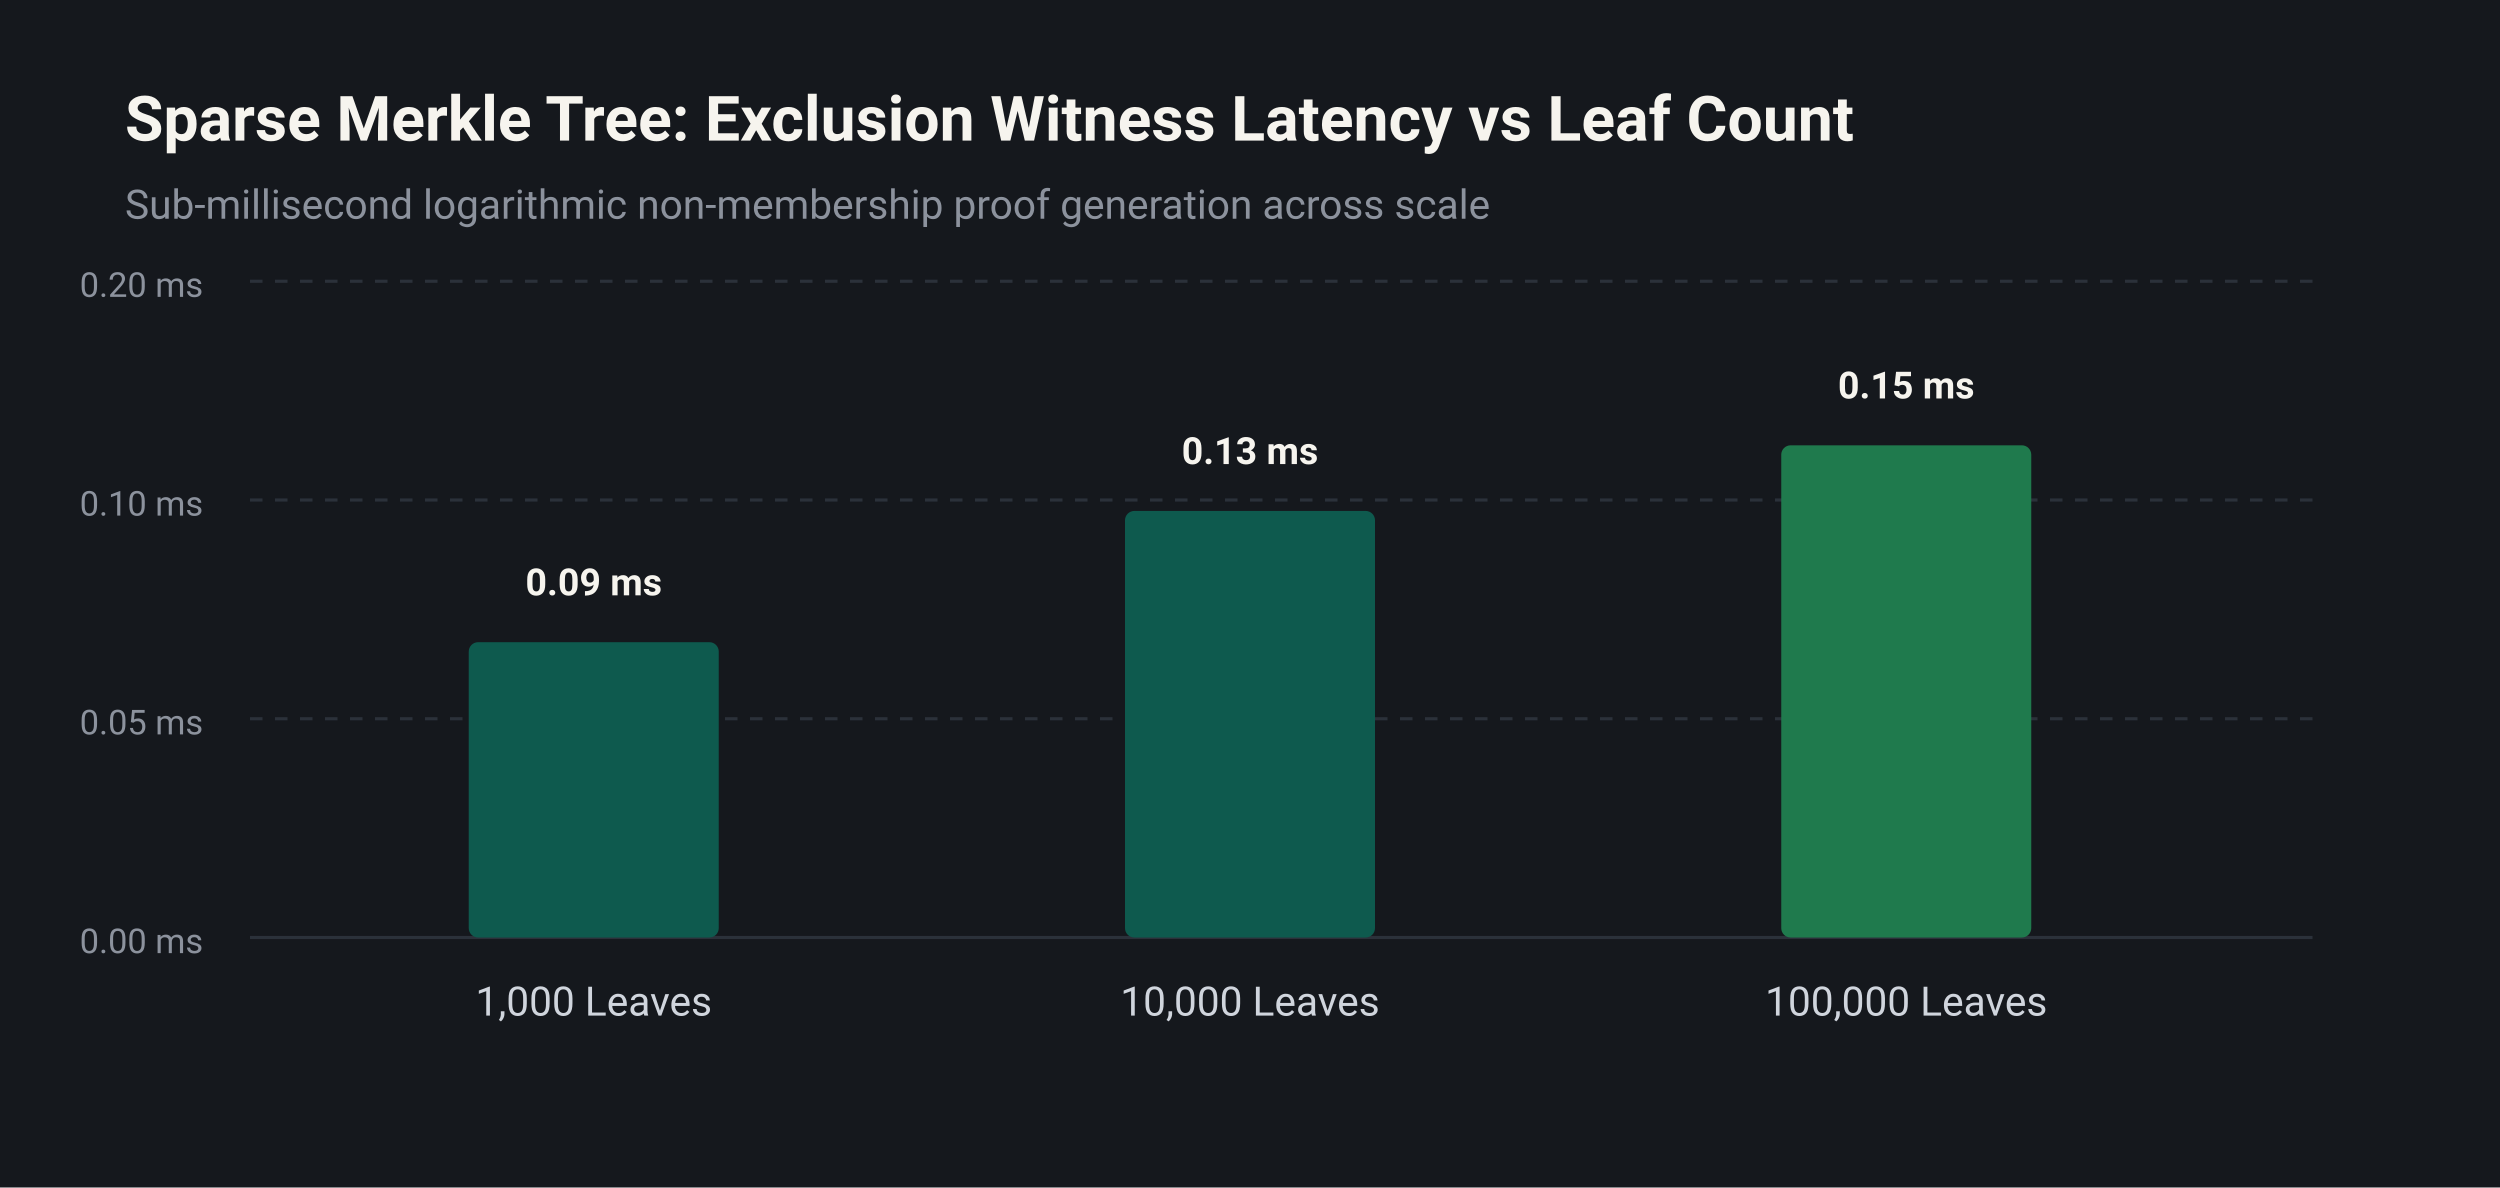
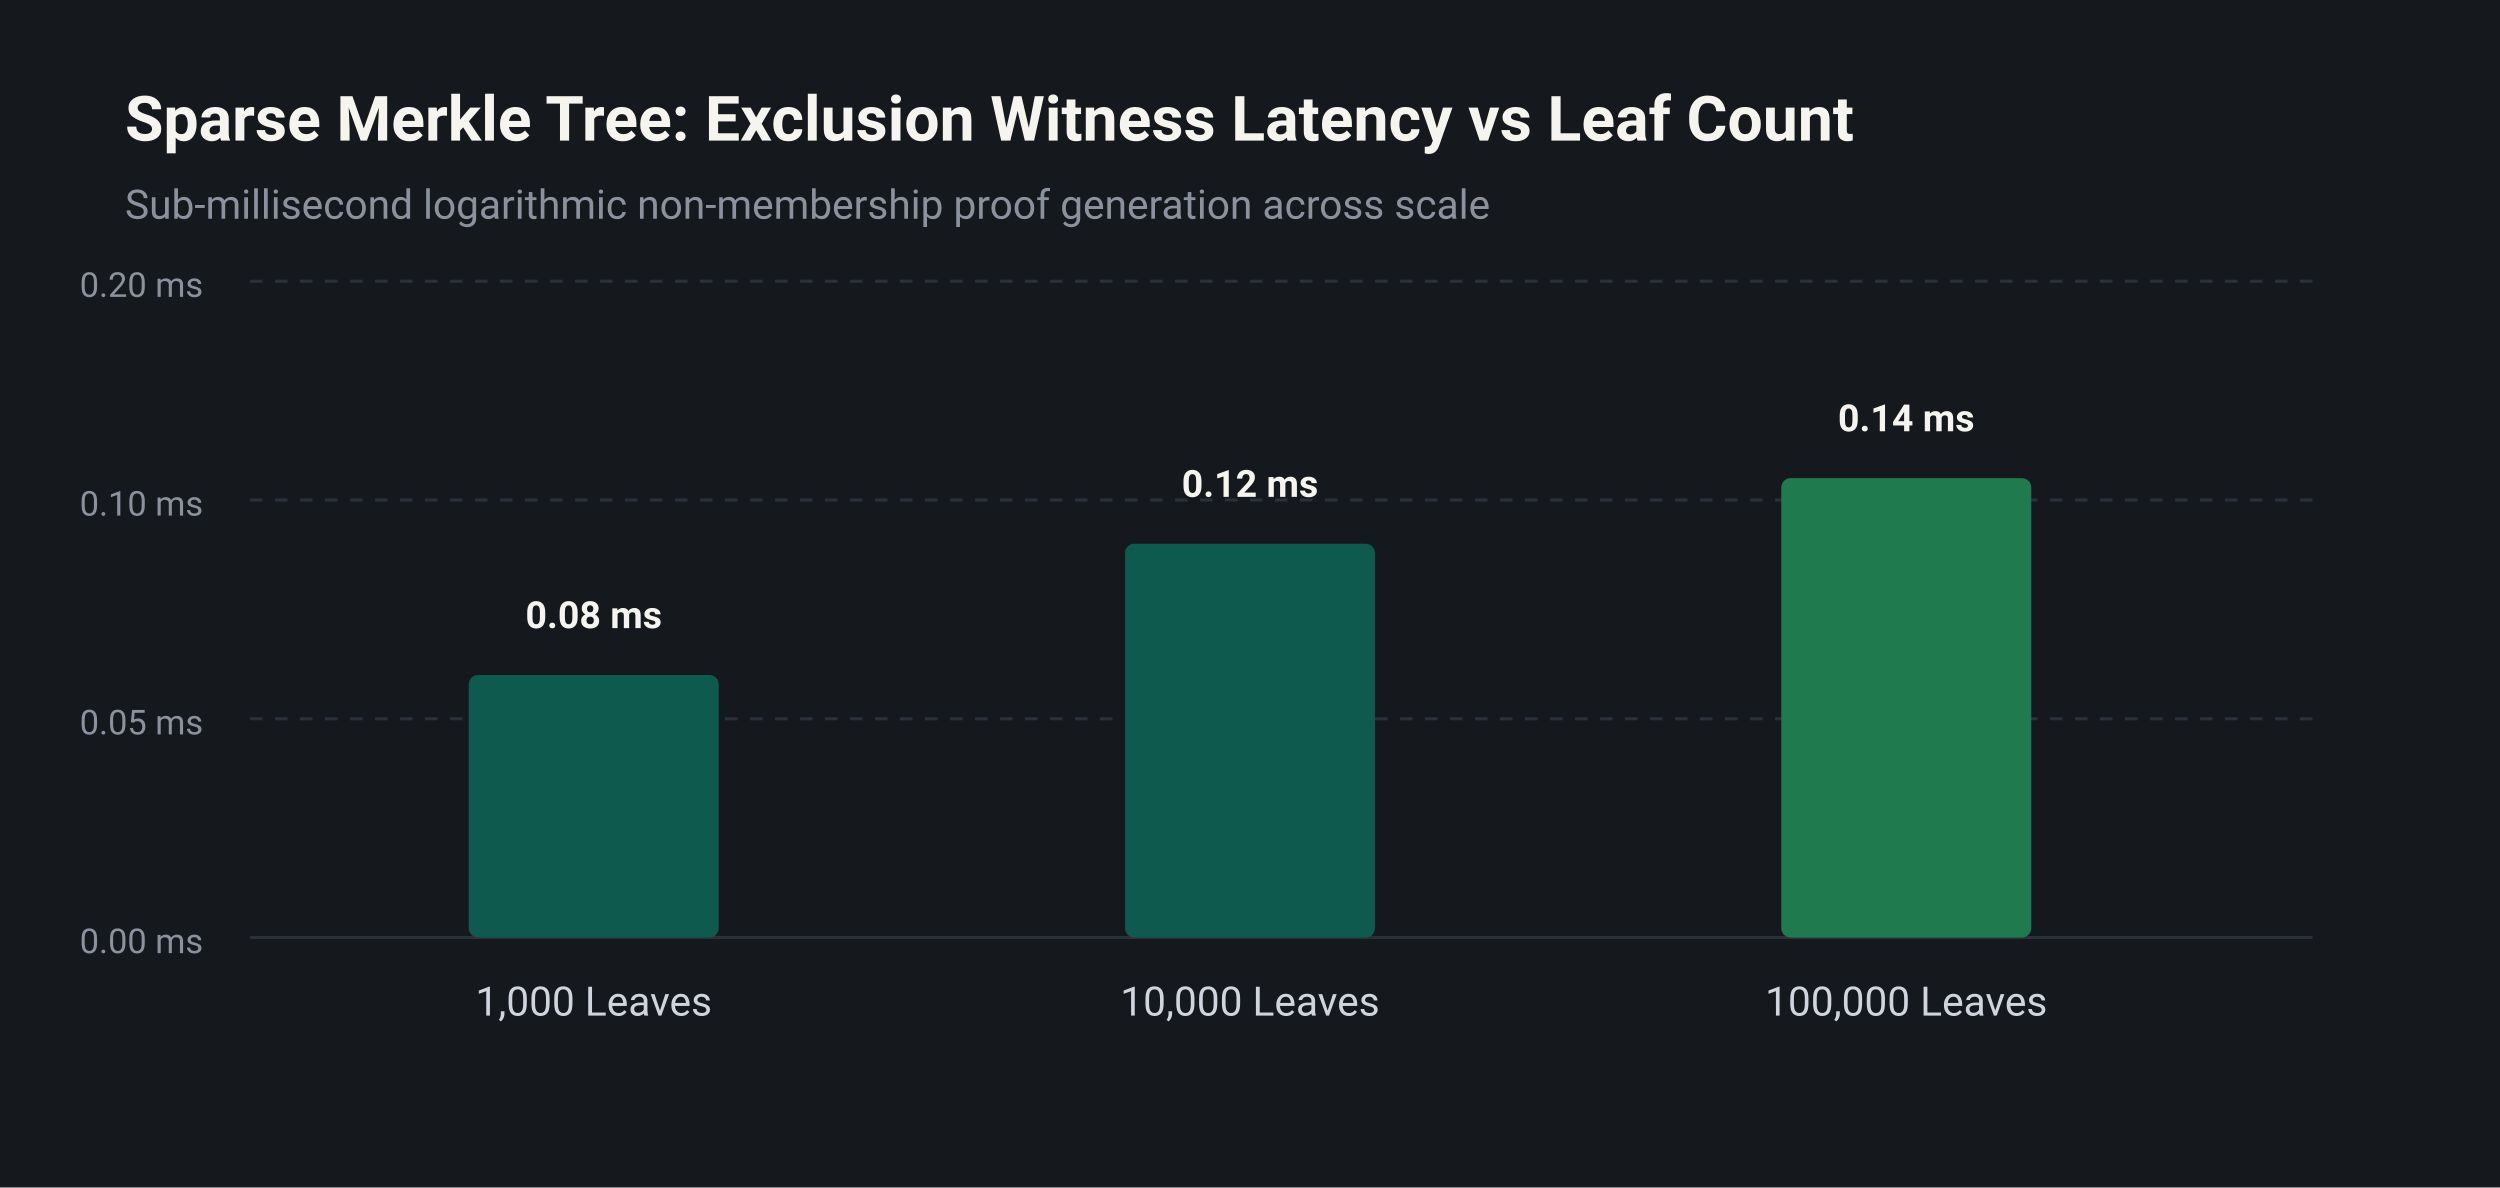
<svg xmlns="http://www.w3.org/2000/svg" width="800" height="380" viewBox="0 0 800 380" style="background:#15181D; font-family: -apple-system, BlinkMacSystemFont, 'Segoe UI', Roboto, sans-serif;">
  <rect width="800" height="380" fill="#15181D" />
  <text x="40" y="45" fill="#F6F4EE" font-size="20" font-weight="600">Sparse Merkle Tree: Exclusion Witness Latency vs Leaf Count</text>
  <text x="40" y="70" fill="#8C929D" font-size="13">Sub-millisecond logarithmic non-membership proof generation across scale</text>
  <line x1="80" y1="300" x2="740" y2="300" stroke="#2B313A" stroke-width="1" />
  <line x1="80" y1="230" x2="740" y2="230" stroke="#2B313A" stroke-width="1" stroke-dasharray="4" />
  <line x1="80" y1="160" x2="740" y2="160" stroke="#2B313A" stroke-width="1" stroke-dasharray="4" />
  <line x1="80" y1="90" x2="740" y2="90" stroke="#2B313A" stroke-width="1" stroke-dasharray="4" />
  <text x="65" y="305" fill="#8C929D" font-size="11" text-anchor="end">0.00 ms</text>
  <text x="65" y="235" fill="#8C929D" font-size="11" text-anchor="end">0.05 ms</text>
  <text x="65" y="165" fill="#8C929D" font-size="11" text-anchor="end">0.10 ms</text>
  <text x="65" y="95" fill="#8C929D" font-size="11" text-anchor="end">0.20 ms</text>
-   <rect x="150" y="205.5" width="80" height="94.5" fill="#0E5A4E" rx="3" />
+   <rect x="150" y="216" width="80" height="84" fill="#0E5A4E" rx="3" />
  <text x="190" y="325" fill="#D0D5DD" font-size="13" text-anchor="middle">1,000 Leaves</text>
-   <text x="190" y="190.5" fill="#F6F4EE" font-size="12" font-weight="600" text-anchor="middle">0.09 ms</text>
-   <rect x="360" y="163.5" width="80" height="136.5" fill="#0E5A4E" rx="3" />
+   <text x="190" y="201" fill="#F6F4EE" font-size="12" font-weight="600" text-anchor="middle">0.08 ms</text>
+   <rect x="360" y="174" width="80" height="126" fill="#0E5A4E" rx="3" />
  <text x="400" y="325" fill="#D0D5DD" font-size="13" text-anchor="middle">10,000 Leaves</text>
-   <text x="400" y="148.5" fill="#F6F4EE" font-size="12" font-weight="600" text-anchor="middle">0.13 ms</text>
-   <rect x="570" y="142.5" width="80" height="157.5" fill="#1F7A4D" rx="3" />
+   <text x="400" y="159" fill="#F6F4EE" font-size="12" font-weight="600" text-anchor="middle">0.12 ms</text>
+   <rect x="570" y="153" width="80" height="147" fill="#1F7A4D" rx="3" />
  <text x="610" y="325" fill="#D0D5DD" font-size="13" text-anchor="middle">100,000 Leaves</text>
-   <text x="610" y="127.5" fill="#F6F4EE" font-size="12" font-weight="600" text-anchor="middle">0.15 ms</text>
+   <text x="610" y="138" fill="#F6F4EE" font-size="12" font-weight="600" text-anchor="middle">0.14 ms</text>
</svg>
